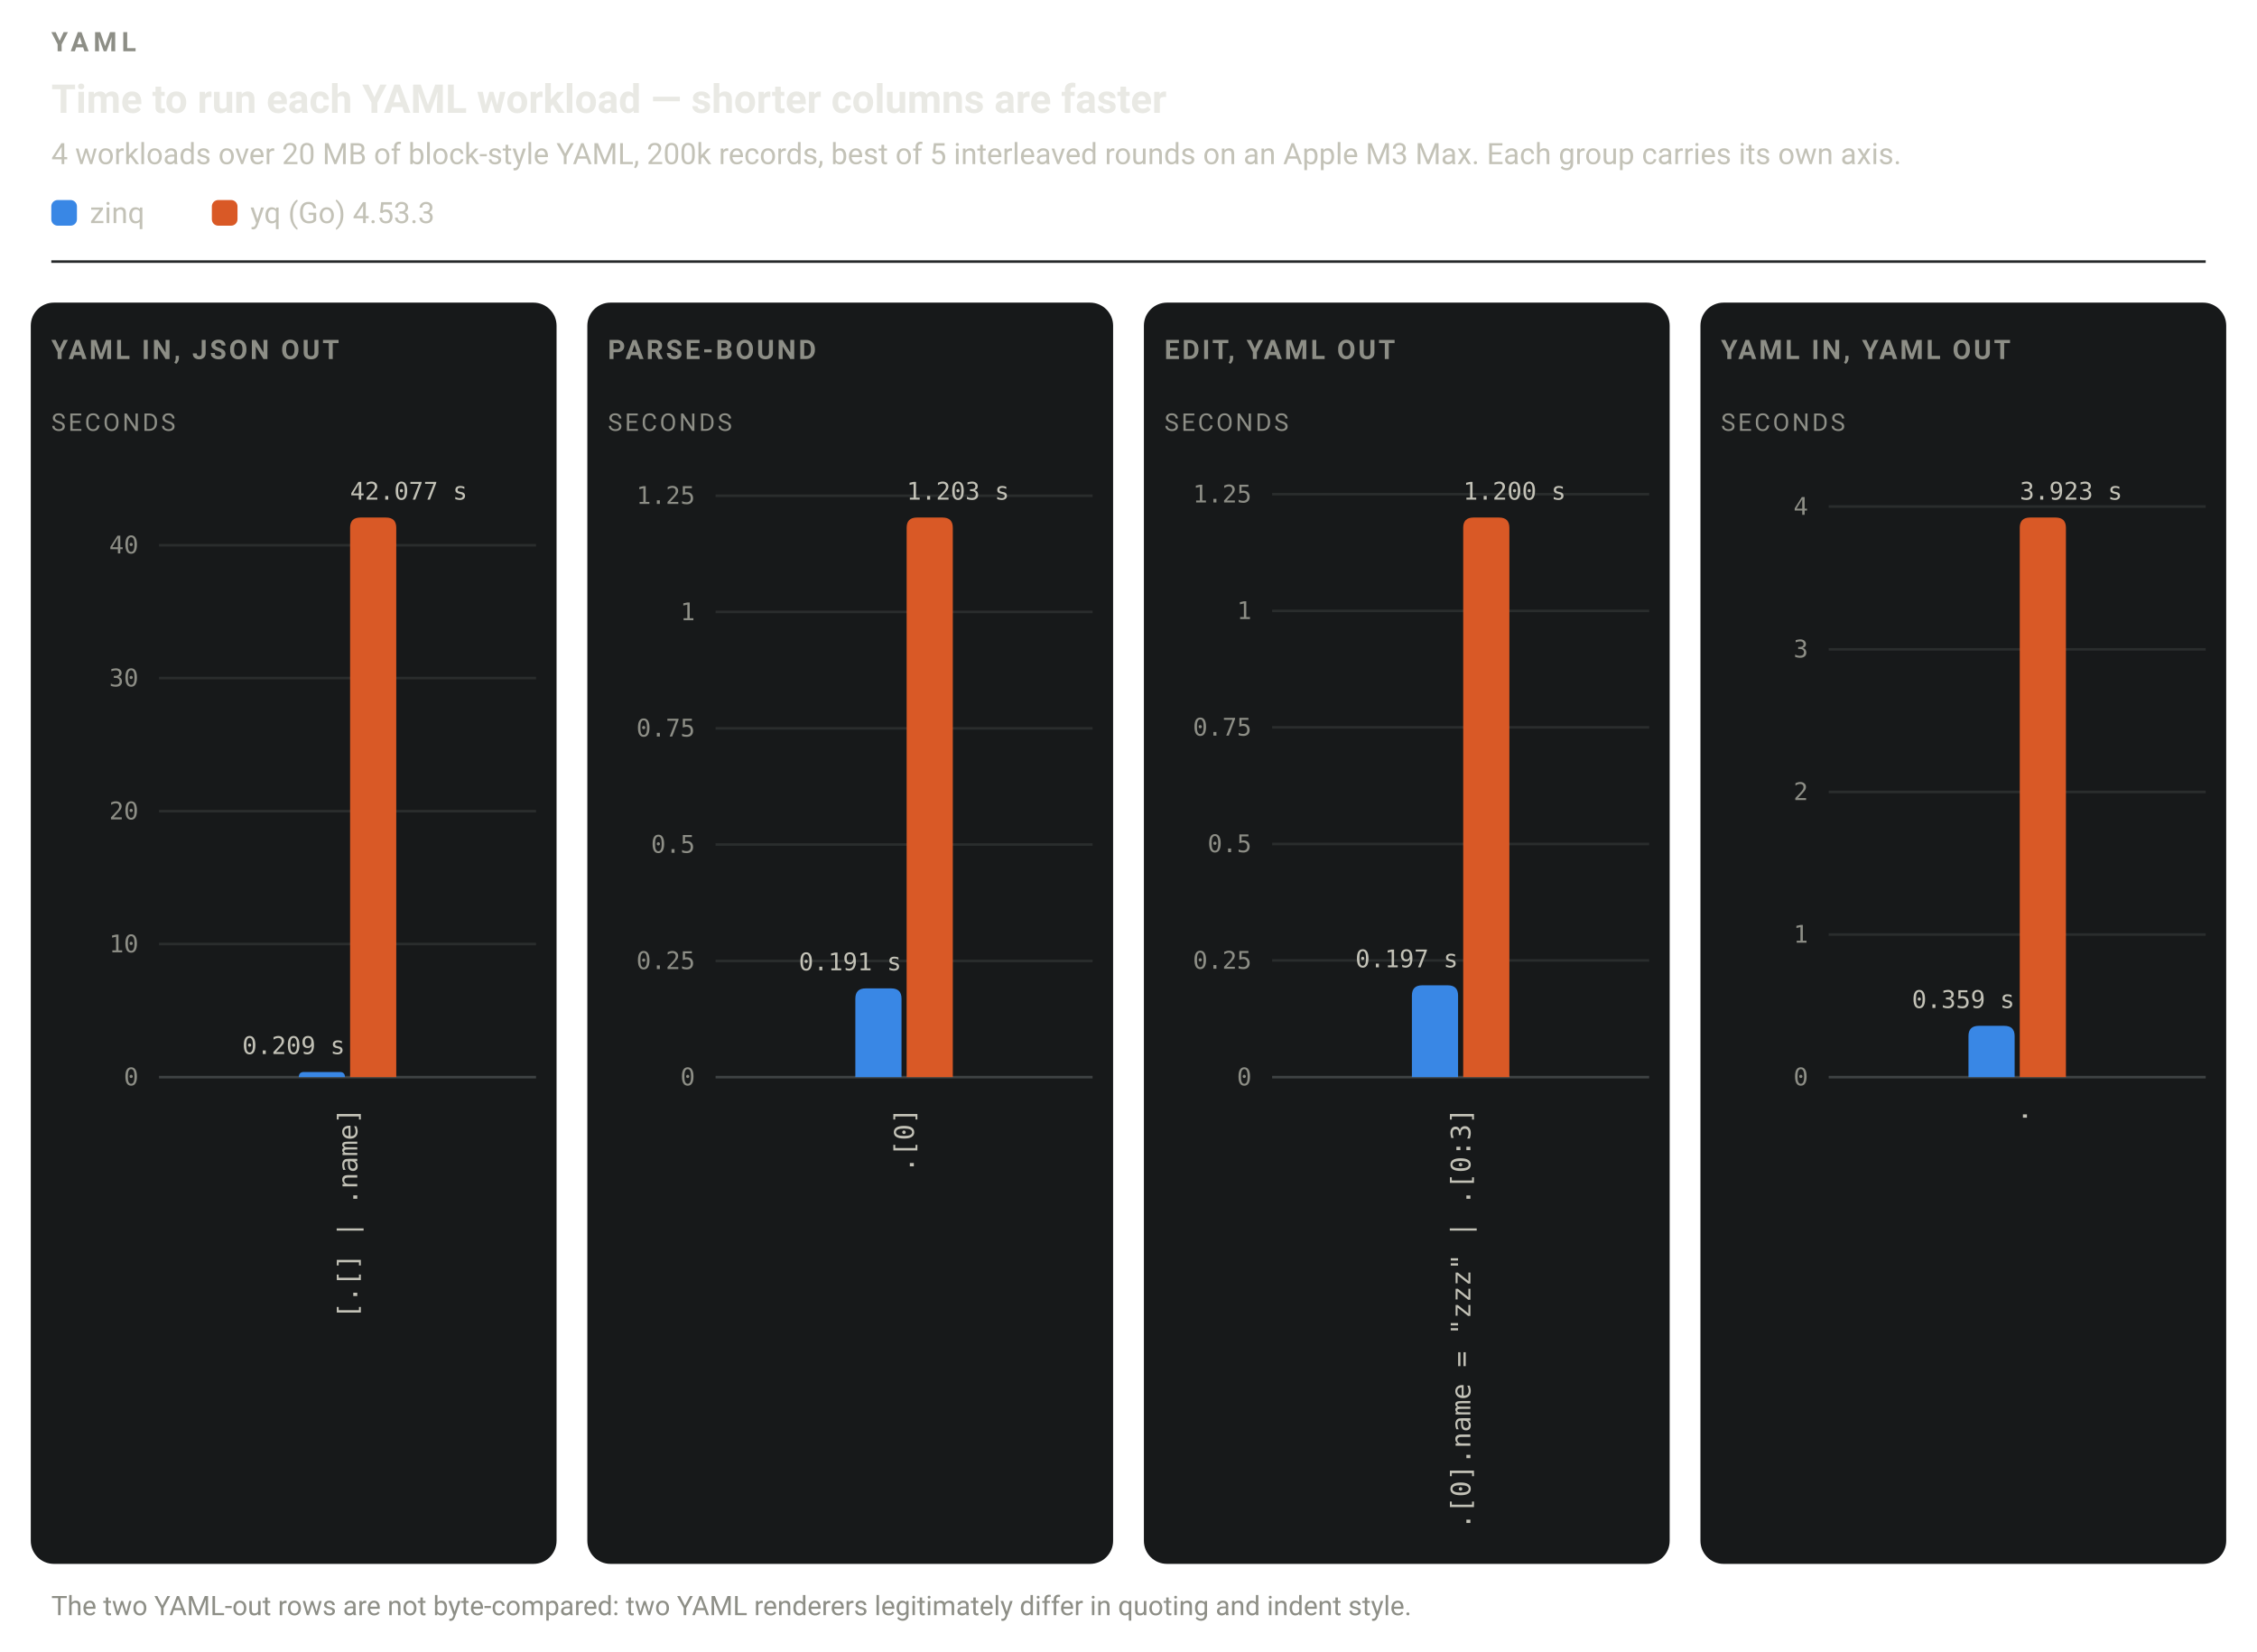
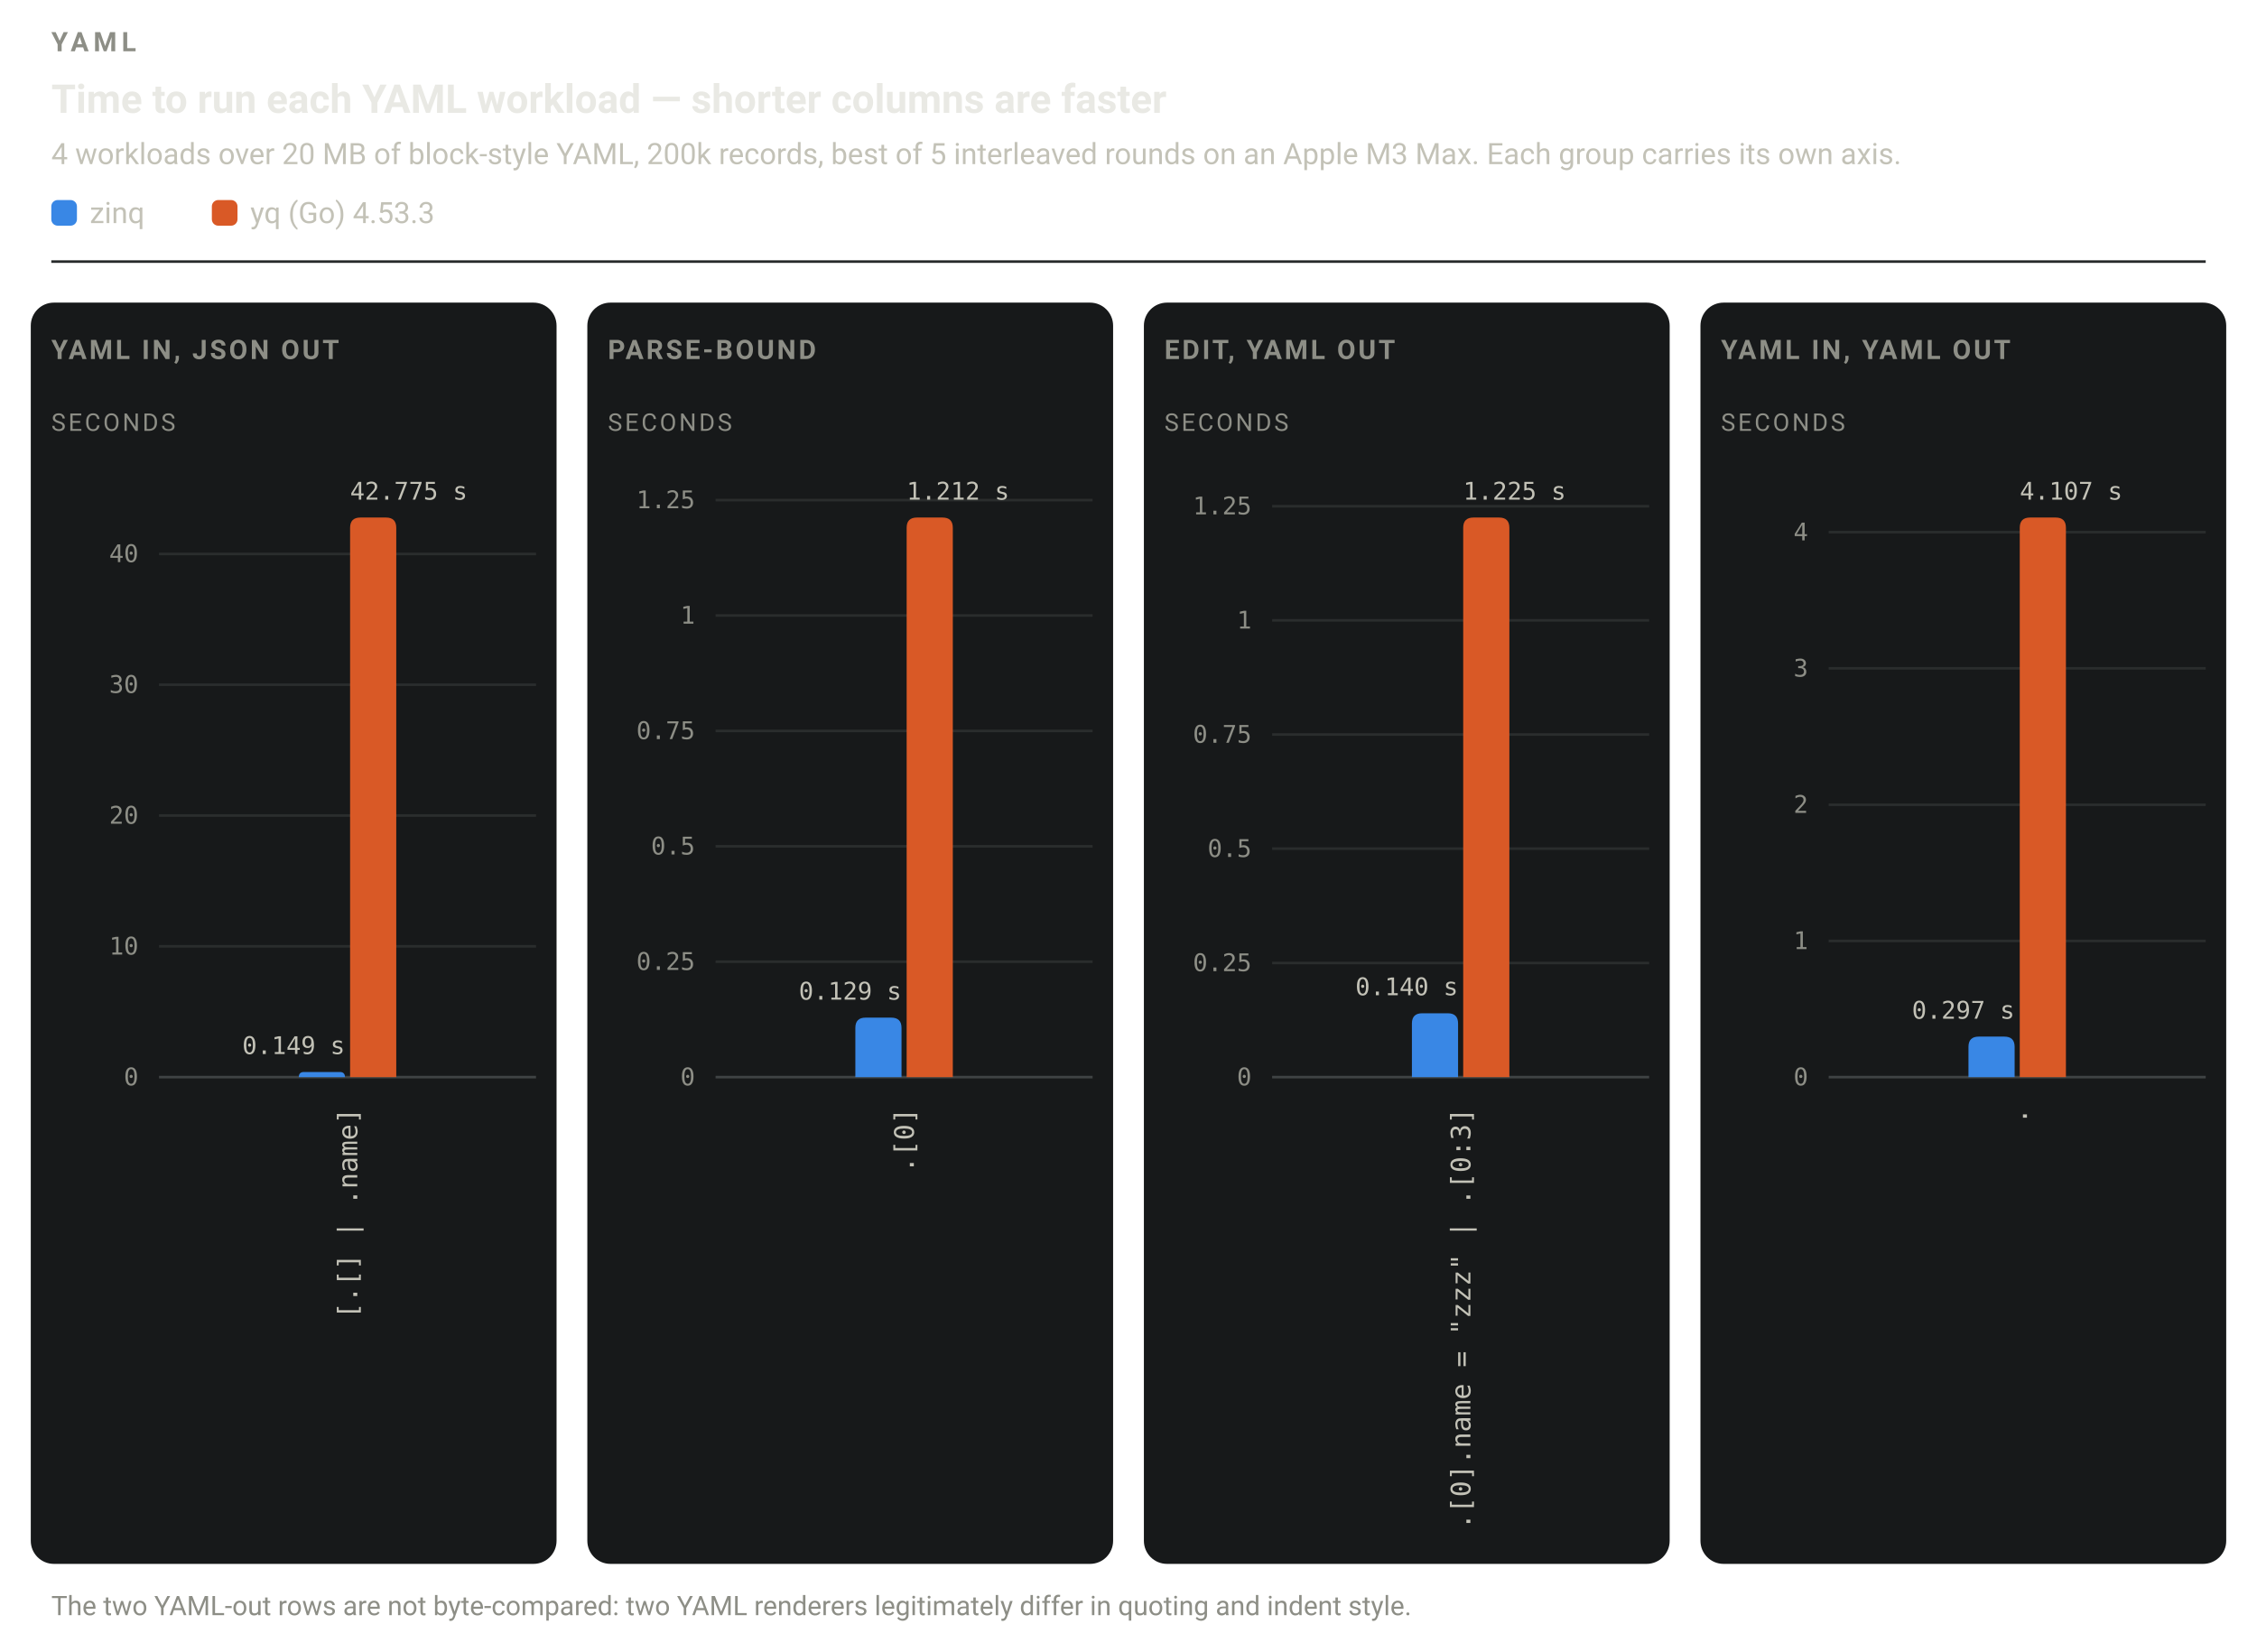
<svg xmlns="http://www.w3.org/2000/svg" width="880" height="644" viewBox="0 0 880 644" role="img" aria-label="Time to run 4 YAML workloads, zinq against yq (Go) 4.53.3, over 20 MB of block-style YAML, 200k records. zinq is ahead on all 4.">
  <text x="20" y="20" font-family="ui-sans-serif, system-ui, -apple-system, Segoe UI, Roboto, sans-serif" font-size="10.5" font-weight="600" letter-spacing="1.8" fill="#8d8e86">YAML</text>
  <text x="20" y="44" font-family="ui-sans-serif, system-ui, -apple-system, Segoe UI, Roboto, sans-serif" font-size="15.5" font-weight="600" fill="#e9e9e4">Time to run each YAML workload — shorter columns are faster</text>
  <text x="20" y="64" font-family="ui-sans-serif, system-ui, -apple-system, Segoe UI, Roboto, sans-serif" font-size="11.5" fill="#c3c2b7">4 workloads over 20 MB of block-style YAML, 200k records, best of 5 interleaved rounds on an Apple M3 Max. Each group carries its own axis.</text>
  <rect x="20" y="78" width="10" height="10" rx="2.5" fill="#3987e5" />
  <text x="35" y="87" font-family="ui-sans-serif, system-ui, -apple-system, Segoe UI, Roboto, sans-serif" font-size="11.5" fill="#c3c2b7">zinq</text>
  <rect x="82.6" y="78" width="10" height="10" rx="2.5" fill="#d95926" />
  <text x="97.6" y="87" font-family="ui-sans-serif, system-ui, -apple-system, Segoe UI, Roboto, sans-serif" font-size="11.5" fill="#c3c2b7">yq (Go) 4.53.3</text>
  <line x1="20" y1="102" x2="860" y2="102" stroke="#26292a" stroke-width="1" />
  <rect x="12.0" y="118" width="205.0" height="491.8" rx="9" fill="#17191a" />
  <text x="20" y="140" font-family="ui-sans-serif, system-ui, -apple-system, Segoe UI, Roboto, sans-serif" font-size="10.5" font-weight="600" letter-spacing="1" fill="#8d8e86">YAML IN, JSON OUT</text>
  <text x="20" y="168" font-family="ui-sans-serif, system-ui, -apple-system, Segoe UI, Roboto, sans-serif" font-size="9.5" letter-spacing="1" fill="#8d8e86">SECONDS</text>
  <text x="54" y="423.2" font-family="ui-monospace, SFMono-Regular, Menlo, Consolas, monospace" font-size="9.5" text-anchor="end" fill="#8d8e86">0</text>
-   <line x1="62.0" y1="368.1" x2="209.0" y2="368.1" stroke="#2a2d2d" stroke-width="1" />
-   <text x="54" y="371.347" font-family="ui-monospace, SFMono-Regular, Menlo, Consolas, monospace" font-size="9.5" text-anchor="end" fill="#8d8e86">10</text>
-   <line x1="62.0" y1="316.3" x2="209.0" y2="316.3" stroke="#2a2d2d" stroke-width="1" />
-   <text x="54" y="319.494" font-family="ui-monospace, SFMono-Regular, Menlo, Consolas, monospace" font-size="9.5" text-anchor="end" fill="#8d8e86">20</text>
-   <line x1="62.0" y1="264.4" x2="209.0" y2="264.4" stroke="#2a2d2d" stroke-width="1" />
-   <text x="54" y="267.641" font-family="ui-monospace, SFMono-Regular, Menlo, Consolas, monospace" font-size="9.5" text-anchor="end" fill="#8d8e86">30</text>
-   <line x1="62.0" y1="212.6" x2="209.0" y2="212.6" stroke="#2a2d2d" stroke-width="1" />
-   <text x="54" y="215.788" font-family="ui-monospace, SFMono-Regular, Menlo, Consolas, monospace" font-size="9.5" text-anchor="end" fill="#8d8e86">40</text>
+   <line x1="62.0" y1="369.0" x2="209.0" y2="369.0" stroke="#2a2d2d" stroke-width="1" />
+   <text x="54" y="372.193" font-family="ui-monospace, SFMono-Regular, Menlo, Consolas, monospace" font-size="9.5" text-anchor="end" fill="#8d8e86">10</text>
+   <line x1="62.0" y1="318.0" x2="209.0" y2="318.0" stroke="#2a2d2d" stroke-width="1" />
+   <text x="54" y="321.186" font-family="ui-monospace, SFMono-Regular, Menlo, Consolas, monospace" font-size="9.5" text-anchor="end" fill="#8d8e86">20</text>
+   <line x1="62.0" y1="267.0" x2="209.0" y2="267.0" stroke="#2a2d2d" stroke-width="1" />
+   <text x="54" y="270.179" font-family="ui-monospace, SFMono-Regular, Menlo, Consolas, monospace" font-size="9.5" text-anchor="end" fill="#8d8e86">30</text>
+   <line x1="62.0" y1="216.0" x2="209.0" y2="216.0" stroke="#2a2d2d" stroke-width="1" />
+   <text x="54" y="219.173" font-family="ui-monospace, SFMono-Regular, Menlo, Consolas, monospace" font-size="9.5" text-anchor="end" fill="#8d8e86">40</text>
  <line x1="62.0" y1="420.0" x2="209.0" y2="420.0" stroke="#3f4344" stroke-width="1" />
  <path d="M116.5 420.0L116.5 420.0Q116.5 418.0 118.5 418.0L132.5 418.0Q134.5 418.0 134.5 420.0L134.5 420.0Z" fill="#3987e5" />
  <path d="M136.5 420.0L136.5 205.8Q136.5 201.8 140.5 201.8L150.5 201.8Q154.5 201.8 154.5 205.8L154.5 420.0Z" fill="#d95926" />
-   <text x="134.5" y="411" font-family="ui-monospace, SFMono-Regular, Menlo, Consolas, monospace" font-size="9.5" text-anchor="end" fill="#c3c2b7">0.209 s</text>
-   <text x="136.5" y="194.818" font-family="ui-monospace, SFMono-Regular, Menlo, Consolas, monospace" font-size="9.5" text-anchor="start" fill="#c3c2b7">42.077 s</text>
+   <text x="134.5" y="411" font-family="ui-monospace, SFMono-Regular, Menlo, Consolas, monospace" font-size="9.5" text-anchor="end" fill="#c3c2b7">0.149 s</text>
+   <text x="136.5" y="194.818" font-family="ui-monospace, SFMono-Regular, Menlo, Consolas, monospace" font-size="9.5" text-anchor="start" fill="#c3c2b7">42.775 s</text>
  <text x="139.3" y="432" font-family="ui-monospace, SFMono-Regular, Menlo, Consolas, monospace" font-size="10.5" text-anchor="end" transform="rotate(-90 139.3 432.0)" fill="#c3c2b7">[.[] | .name]</text>
  <rect x="229.0" y="118" width="205.0" height="491.8" rx="9" fill="#17191a" />
  <text x="237" y="140" font-family="ui-sans-serif, system-ui, -apple-system, Segoe UI, Roboto, sans-serif" font-size="10.5" font-weight="600" letter-spacing="1" fill="#8d8e86">PARSE-BOUND</text>
  <text x="237" y="168" font-family="ui-sans-serif, system-ui, -apple-system, Segoe UI, Roboto, sans-serif" font-size="9.5" letter-spacing="1" fill="#8d8e86">SECONDS</text>
  <text x="271" y="423.2" font-family="ui-monospace, SFMono-Regular, Menlo, Consolas, monospace" font-size="9.5" text-anchor="end" fill="#8d8e86">0</text>
-   <line x1="279.0" y1="374.7" x2="426.0" y2="374.7" stroke="#2a2d2d" stroke-width="1" />
-   <text x="271" y="377.859" font-family="ui-monospace, SFMono-Regular, Menlo, Consolas, monospace" font-size="9.5" text-anchor="end" fill="#8d8e86">0.25</text>
-   <line x1="279.0" y1="329.3" x2="426.0" y2="329.3" stroke="#2a2d2d" stroke-width="1" />
-   <text x="271" y="332.518" font-family="ui-monospace, SFMono-Regular, Menlo, Consolas, monospace" font-size="9.5" text-anchor="end" fill="#8d8e86">0.5</text>
-   <line x1="279.0" y1="284.0" x2="426.0" y2="284.0" stroke="#2a2d2d" stroke-width="1" />
-   <text x="271" y="287.176" font-family="ui-monospace, SFMono-Regular, Menlo, Consolas, monospace" font-size="9.5" text-anchor="end" fill="#8d8e86">0.75</text>
-   <line x1="279.0" y1="238.6" x2="426.0" y2="238.6" stroke="#2a2d2d" stroke-width="1" />
-   <text x="271" y="241.835" font-family="ui-monospace, SFMono-Regular, Menlo, Consolas, monospace" font-size="9.5" text-anchor="end" fill="#8d8e86">1</text>
-   <line x1="279.0" y1="193.3" x2="426.0" y2="193.3" stroke="#2a2d2d" stroke-width="1" />
-   <text x="271" y="196.494" font-family="ui-monospace, SFMono-Regular, Menlo, Consolas, monospace" font-size="9.5" text-anchor="end" fill="#8d8e86">1.25</text>
+   <line x1="279.0" y1="375.0" x2="426.0" y2="375.0" stroke="#2a2d2d" stroke-width="1" />
+   <text x="271" y="378.195" font-family="ui-monospace, SFMono-Regular, Menlo, Consolas, monospace" font-size="9.5" text-anchor="end" fill="#8d8e86">0.25</text>
+   <line x1="279.0" y1="330.0" x2="426.0" y2="330.0" stroke="#2a2d2d" stroke-width="1" />
+   <text x="271" y="333.191" font-family="ui-monospace, SFMono-Regular, Menlo, Consolas, monospace" font-size="9.5" text-anchor="end" fill="#8d8e86">0.5</text>
+   <line x1="279.0" y1="285.0" x2="426.0" y2="285.0" stroke="#2a2d2d" stroke-width="1" />
+   <text x="271" y="288.186" font-family="ui-monospace, SFMono-Regular, Menlo, Consolas, monospace" font-size="9.5" text-anchor="end" fill="#8d8e86">0.75</text>
+   <line x1="279.0" y1="240.0" x2="426.0" y2="240.0" stroke="#2a2d2d" stroke-width="1" />
+   <text x="271" y="243.182" font-family="ui-monospace, SFMono-Regular, Menlo, Consolas, monospace" font-size="9.5" text-anchor="end" fill="#8d8e86">1</text>
+   <line x1="279.0" y1="195.0" x2="426.0" y2="195.0" stroke="#2a2d2d" stroke-width="1" />
+   <text x="271" y="198.177" font-family="ui-monospace, SFMono-Regular, Menlo, Consolas, monospace" font-size="9.5" text-anchor="end" fill="#8d8e86">1.25</text>
  <line x1="279.0" y1="420.0" x2="426.0" y2="420.0" stroke="#3f4344" stroke-width="1" />
-   <path d="M333.5 420.0L333.5 389.4Q333.5 385.4 337.5 385.4L347.5 385.4Q351.5 385.4 351.5 389.4L351.5 420.0Z" fill="#3987e5" />
+   <path d="M333.5 420.0L333.5 400.8Q333.5 396.8 337.5 396.8L347.5 396.8Q351.5 396.8 351.5 400.8L351.5 420.0Z" fill="#3987e5" />
  <path d="M353.5 420.0L353.5 205.8Q353.5 201.8 357.5 201.8L367.5 201.8Q371.5 201.8 371.5 205.8L371.5 420.0Z" fill="#d95926" />
-   <text x="351.5" y="378.359" font-family="ui-monospace, SFMono-Regular, Menlo, Consolas, monospace" font-size="9.5" text-anchor="end" fill="#c3c2b7">0.191 s</text>
-   <text x="353.5" y="194.818" font-family="ui-monospace, SFMono-Regular, Menlo, Consolas, monospace" font-size="9.5" text-anchor="start" fill="#c3c2b7">1.203 s</text>
+   <text x="351.5" y="389.778" font-family="ui-monospace, SFMono-Regular, Menlo, Consolas, monospace" font-size="9.5" text-anchor="end" fill="#c3c2b7">0.129 s</text>
+   <text x="353.5" y="194.818" font-family="ui-monospace, SFMono-Regular, Menlo, Consolas, monospace" font-size="9.5" text-anchor="start" fill="#c3c2b7">1.212 s</text>
  <text x="356.3" y="432" font-family="ui-monospace, SFMono-Regular, Menlo, Consolas, monospace" font-size="10.5" text-anchor="end" transform="rotate(-90 356.3 432.0)" fill="#c3c2b7">.[0]</text>
  <rect x="446.0" y="118" width="205.0" height="491.8" rx="9" fill="#17191a" />
  <text x="454" y="140" font-family="ui-sans-serif, system-ui, -apple-system, Segoe UI, Roboto, sans-serif" font-size="10.5" font-weight="600" letter-spacing="1" fill="#8d8e86">EDIT, YAML OUT</text>
  <text x="454" y="168" font-family="ui-sans-serif, system-ui, -apple-system, Segoe UI, Roboto, sans-serif" font-size="9.5" letter-spacing="1" fill="#8d8e86">SECONDS</text>
  <text x="488" y="423.2" font-family="ui-monospace, SFMono-Regular, Menlo, Consolas, monospace" font-size="9.5" text-anchor="end" fill="#8d8e86">0</text>
-   <line x1="496.0" y1="374.5" x2="643.0" y2="374.5" stroke="#2a2d2d" stroke-width="1" />
-   <text x="488" y="377.745" font-family="ui-monospace, SFMono-Regular, Menlo, Consolas, monospace" font-size="9.5" text-anchor="end" fill="#8d8e86">0.25</text>
-   <line x1="496.0" y1="329.1" x2="643.0" y2="329.1" stroke="#2a2d2d" stroke-width="1" />
-   <text x="488" y="332.291" font-family="ui-monospace, SFMono-Regular, Menlo, Consolas, monospace" font-size="9.5" text-anchor="end" fill="#8d8e86">0.5</text>
-   <line x1="496.0" y1="283.6" x2="643.0" y2="283.6" stroke="#2a2d2d" stroke-width="1" />
-   <text x="488" y="286.836" font-family="ui-monospace, SFMono-Regular, Menlo, Consolas, monospace" font-size="9.5" text-anchor="end" fill="#8d8e86">0.75</text>
-   <line x1="496.0" y1="238.2" x2="643.0" y2="238.2" stroke="#2a2d2d" stroke-width="1" />
-   <text x="488" y="241.382" font-family="ui-monospace, SFMono-Regular, Menlo, Consolas, monospace" font-size="9.5" text-anchor="end" fill="#8d8e86">1</text>
-   <line x1="496.0" y1="192.7" x2="643.0" y2="192.7" stroke="#2a2d2d" stroke-width="1" />
-   <text x="488" y="195.927" font-family="ui-monospace, SFMono-Regular, Menlo, Consolas, monospace" font-size="9.5" text-anchor="end" fill="#8d8e86">1.25</text>
+   <line x1="496.0" y1="375.5" x2="643.0" y2="375.5" stroke="#2a2d2d" stroke-width="1" />
+   <text x="488" y="378.673" font-family="ui-monospace, SFMono-Regular, Menlo, Consolas, monospace" font-size="9.5" text-anchor="end" fill="#8d8e86">0.25</text>
+   <line x1="496.0" y1="330.9" x2="643.0" y2="330.9" stroke="#2a2d2d" stroke-width="1" />
+   <text x="488" y="334.146" font-family="ui-monospace, SFMono-Regular, Menlo, Consolas, monospace" font-size="9.5" text-anchor="end" fill="#8d8e86">0.5</text>
+   <line x1="496.0" y1="286.4" x2="643.0" y2="286.4" stroke="#2a2d2d" stroke-width="1" />
+   <text x="488" y="289.619" font-family="ui-monospace, SFMono-Regular, Menlo, Consolas, monospace" font-size="9.5" text-anchor="end" fill="#8d8e86">0.75</text>
+   <line x1="496.0" y1="241.9" x2="643.0" y2="241.9" stroke="#2a2d2d" stroke-width="1" />
+   <text x="488" y="245.092" font-family="ui-monospace, SFMono-Regular, Menlo, Consolas, monospace" font-size="9.5" text-anchor="end" fill="#8d8e86">1</text>
+   <line x1="496.0" y1="197.4" x2="643.0" y2="197.4" stroke="#2a2d2d" stroke-width="1" />
+   <text x="488" y="200.565" font-family="ui-monospace, SFMono-Regular, Menlo, Consolas, monospace" font-size="9.5" text-anchor="end" fill="#8d8e86">1.25</text>
  <line x1="496.0" y1="420.0" x2="643.0" y2="420.0" stroke="#3f4344" stroke-width="1" />
-   <path d="M550.5 420.0L550.5 388.2Q550.5 384.2 554.5 384.2L564.5 384.2Q568.5 384.2 568.5 388.2L568.5 420.0Z" fill="#3987e5" />
+   <path d="M550.5 420.0L550.5 399.1Q550.5 395.1 554.5 395.1L564.5 395.1Q568.5 395.1 568.5 399.1L568.5 420.0Z" fill="#3987e5" />
  <path d="M570.5 420.0L570.5 205.8Q570.5 201.8 574.5 201.8L584.5 201.8Q588.5 201.8 588.5 205.8L588.5 420.0Z" fill="#d95926" />
-   <text x="568.5" y="377.182" font-family="ui-monospace, SFMono-Regular, Menlo, Consolas, monospace" font-size="9.5" text-anchor="end" fill="#c3c2b7">0.197 s</text>
-   <text x="570.5" y="194.818" font-family="ui-monospace, SFMono-Regular, Menlo, Consolas, monospace" font-size="9.5" text-anchor="start" fill="#c3c2b7">1.200 s</text>
+   <text x="568.5" y="388.065" font-family="ui-monospace, SFMono-Regular, Menlo, Consolas, monospace" font-size="9.5" text-anchor="end" fill="#c3c2b7">0.140 s</text>
+   <text x="570.5" y="194.818" font-family="ui-monospace, SFMono-Regular, Menlo, Consolas, monospace" font-size="9.5" text-anchor="start" fill="#c3c2b7">1.225 s</text>
  <text x="573.3" y="432" font-family="ui-monospace, SFMono-Regular, Menlo, Consolas, monospace" font-size="10.5" text-anchor="end" transform="rotate(-90 573.3 432.0)" fill="#c3c2b7">.[0].name = "zzz" | .[0:3]</text>
  <rect x="663.0" y="118" width="205.0" height="491.8" rx="9" fill="#17191a" />
  <text x="671" y="140" font-family="ui-sans-serif, system-ui, -apple-system, Segoe UI, Roboto, sans-serif" font-size="10.5" font-weight="600" letter-spacing="1" fill="#8d8e86">YAML IN, YAML OUT</text>
  <text x="671" y="168" font-family="ui-sans-serif, system-ui, -apple-system, Segoe UI, Roboto, sans-serif" font-size="9.5" letter-spacing="1" fill="#8d8e86">SECONDS</text>
  <text x="705" y="423.2" font-family="ui-monospace, SFMono-Regular, Menlo, Consolas, monospace" font-size="9.5" text-anchor="end" fill="#8d8e86">0</text>
-   <line x1="713.0" y1="364.4" x2="860.0" y2="364.4" stroke="#2a2d2d" stroke-width="1" />
-   <text x="705" y="367.584" font-family="ui-monospace, SFMono-Regular, Menlo, Consolas, monospace" font-size="9.5" text-anchor="end" fill="#8d8e86">1</text>
-   <line x1="713.0" y1="308.8" x2="860.0" y2="308.8" stroke="#2a2d2d" stroke-width="1" />
-   <text x="705" y="311.968" font-family="ui-monospace, SFMono-Regular, Menlo, Consolas, monospace" font-size="9.5" text-anchor="end" fill="#8d8e86">2</text>
-   <line x1="713.0" y1="253.2" x2="860.0" y2="253.2" stroke="#2a2d2d" stroke-width="1" />
-   <text x="705" y="256.352" font-family="ui-monospace, SFMono-Regular, Menlo, Consolas, monospace" font-size="9.5" text-anchor="end" fill="#8d8e86">3</text>
-   <line x1="713.0" y1="197.5" x2="860.0" y2="197.5" stroke="#2a2d2d" stroke-width="1" />
-   <text x="705" y="200.736" font-family="ui-monospace, SFMono-Regular, Menlo, Consolas, monospace" font-size="9.5" text-anchor="end" fill="#8d8e86">4</text>
+   <line x1="713.0" y1="366.9" x2="860.0" y2="366.9" stroke="#2a2d2d" stroke-width="1" />
+   <text x="705" y="370.076" font-family="ui-monospace, SFMono-Regular, Menlo, Consolas, monospace" font-size="9.5" text-anchor="end" fill="#8d8e86">1</text>
+   <line x1="713.0" y1="313.8" x2="860.0" y2="313.8" stroke="#2a2d2d" stroke-width="1" />
+   <text x="705" y="316.951" font-family="ui-monospace, SFMono-Regular, Menlo, Consolas, monospace" font-size="9.5" text-anchor="end" fill="#8d8e86">2</text>
+   <line x1="713.0" y1="260.6" x2="860.0" y2="260.6" stroke="#2a2d2d" stroke-width="1" />
+   <text x="705" y="263.827" font-family="ui-monospace, SFMono-Regular, Menlo, Consolas, monospace" font-size="9.5" text-anchor="end" fill="#8d8e86">3</text>
+   <line x1="713.0" y1="207.5" x2="860.0" y2="207.5" stroke="#2a2d2d" stroke-width="1" />
+   <text x="705" y="210.702" font-family="ui-monospace, SFMono-Regular, Menlo, Consolas, monospace" font-size="9.5" text-anchor="end" fill="#8d8e86">4</text>
  <line x1="713.0" y1="420.0" x2="860.0" y2="420.0" stroke="#3f4344" stroke-width="1" />
-   <path d="M767.5 420.0L767.5 404.0Q767.5 400.0 771.5 400.0L781.5 400.0Q785.5 400.0 785.5 404.0L785.5 420.0Z" fill="#3987e5" />
+   <path d="M767.5 420.0L767.5 408.2Q767.5 404.2 771.5 404.2L781.5 404.2Q785.5 404.2 785.5 408.2L785.5 420.0Z" fill="#3987e5" />
  <path d="M787.5 420.0L787.5 205.8Q787.5 201.8 791.5 201.8L801.5 201.8Q805.5 201.8 805.5 205.8L805.5 420.0Z" fill="#d95926" />
-   <text x="785.5" y="393.034" font-family="ui-monospace, SFMono-Regular, Menlo, Consolas, monospace" font-size="9.5" text-anchor="end" fill="#c3c2b7">0.359 s</text>
-   <text x="787.5" y="194.818" font-family="ui-monospace, SFMono-Regular, Menlo, Consolas, monospace" font-size="9.5" text-anchor="start" fill="#c3c2b7">3.923 s</text>
+   <text x="785.5" y="397.222" font-family="ui-monospace, SFMono-Regular, Menlo, Consolas, monospace" font-size="9.5" text-anchor="end" fill="#c3c2b7">0.297 s</text>
+   <text x="787.5" y="194.818" font-family="ui-monospace, SFMono-Regular, Menlo, Consolas, monospace" font-size="9.5" text-anchor="start" fill="#c3c2b7">4.107 s</text>
  <text x="790.3" y="432" font-family="ui-monospace, SFMono-Regular, Menlo, Consolas, monospace" font-size="10.5" text-anchor="end" transform="rotate(-90 790.3 432.0)" fill="#c3c2b7">.</text>
  <text x="20" y="629.8" font-family="ui-sans-serif, system-ui, -apple-system, Segoe UI, Roboto, sans-serif" font-size="10.5" fill="#8d8e86">The two YAML-out rows are not byte-compared: two YAML renderers legitimately differ in quoting and indent style.</text>
</svg>
